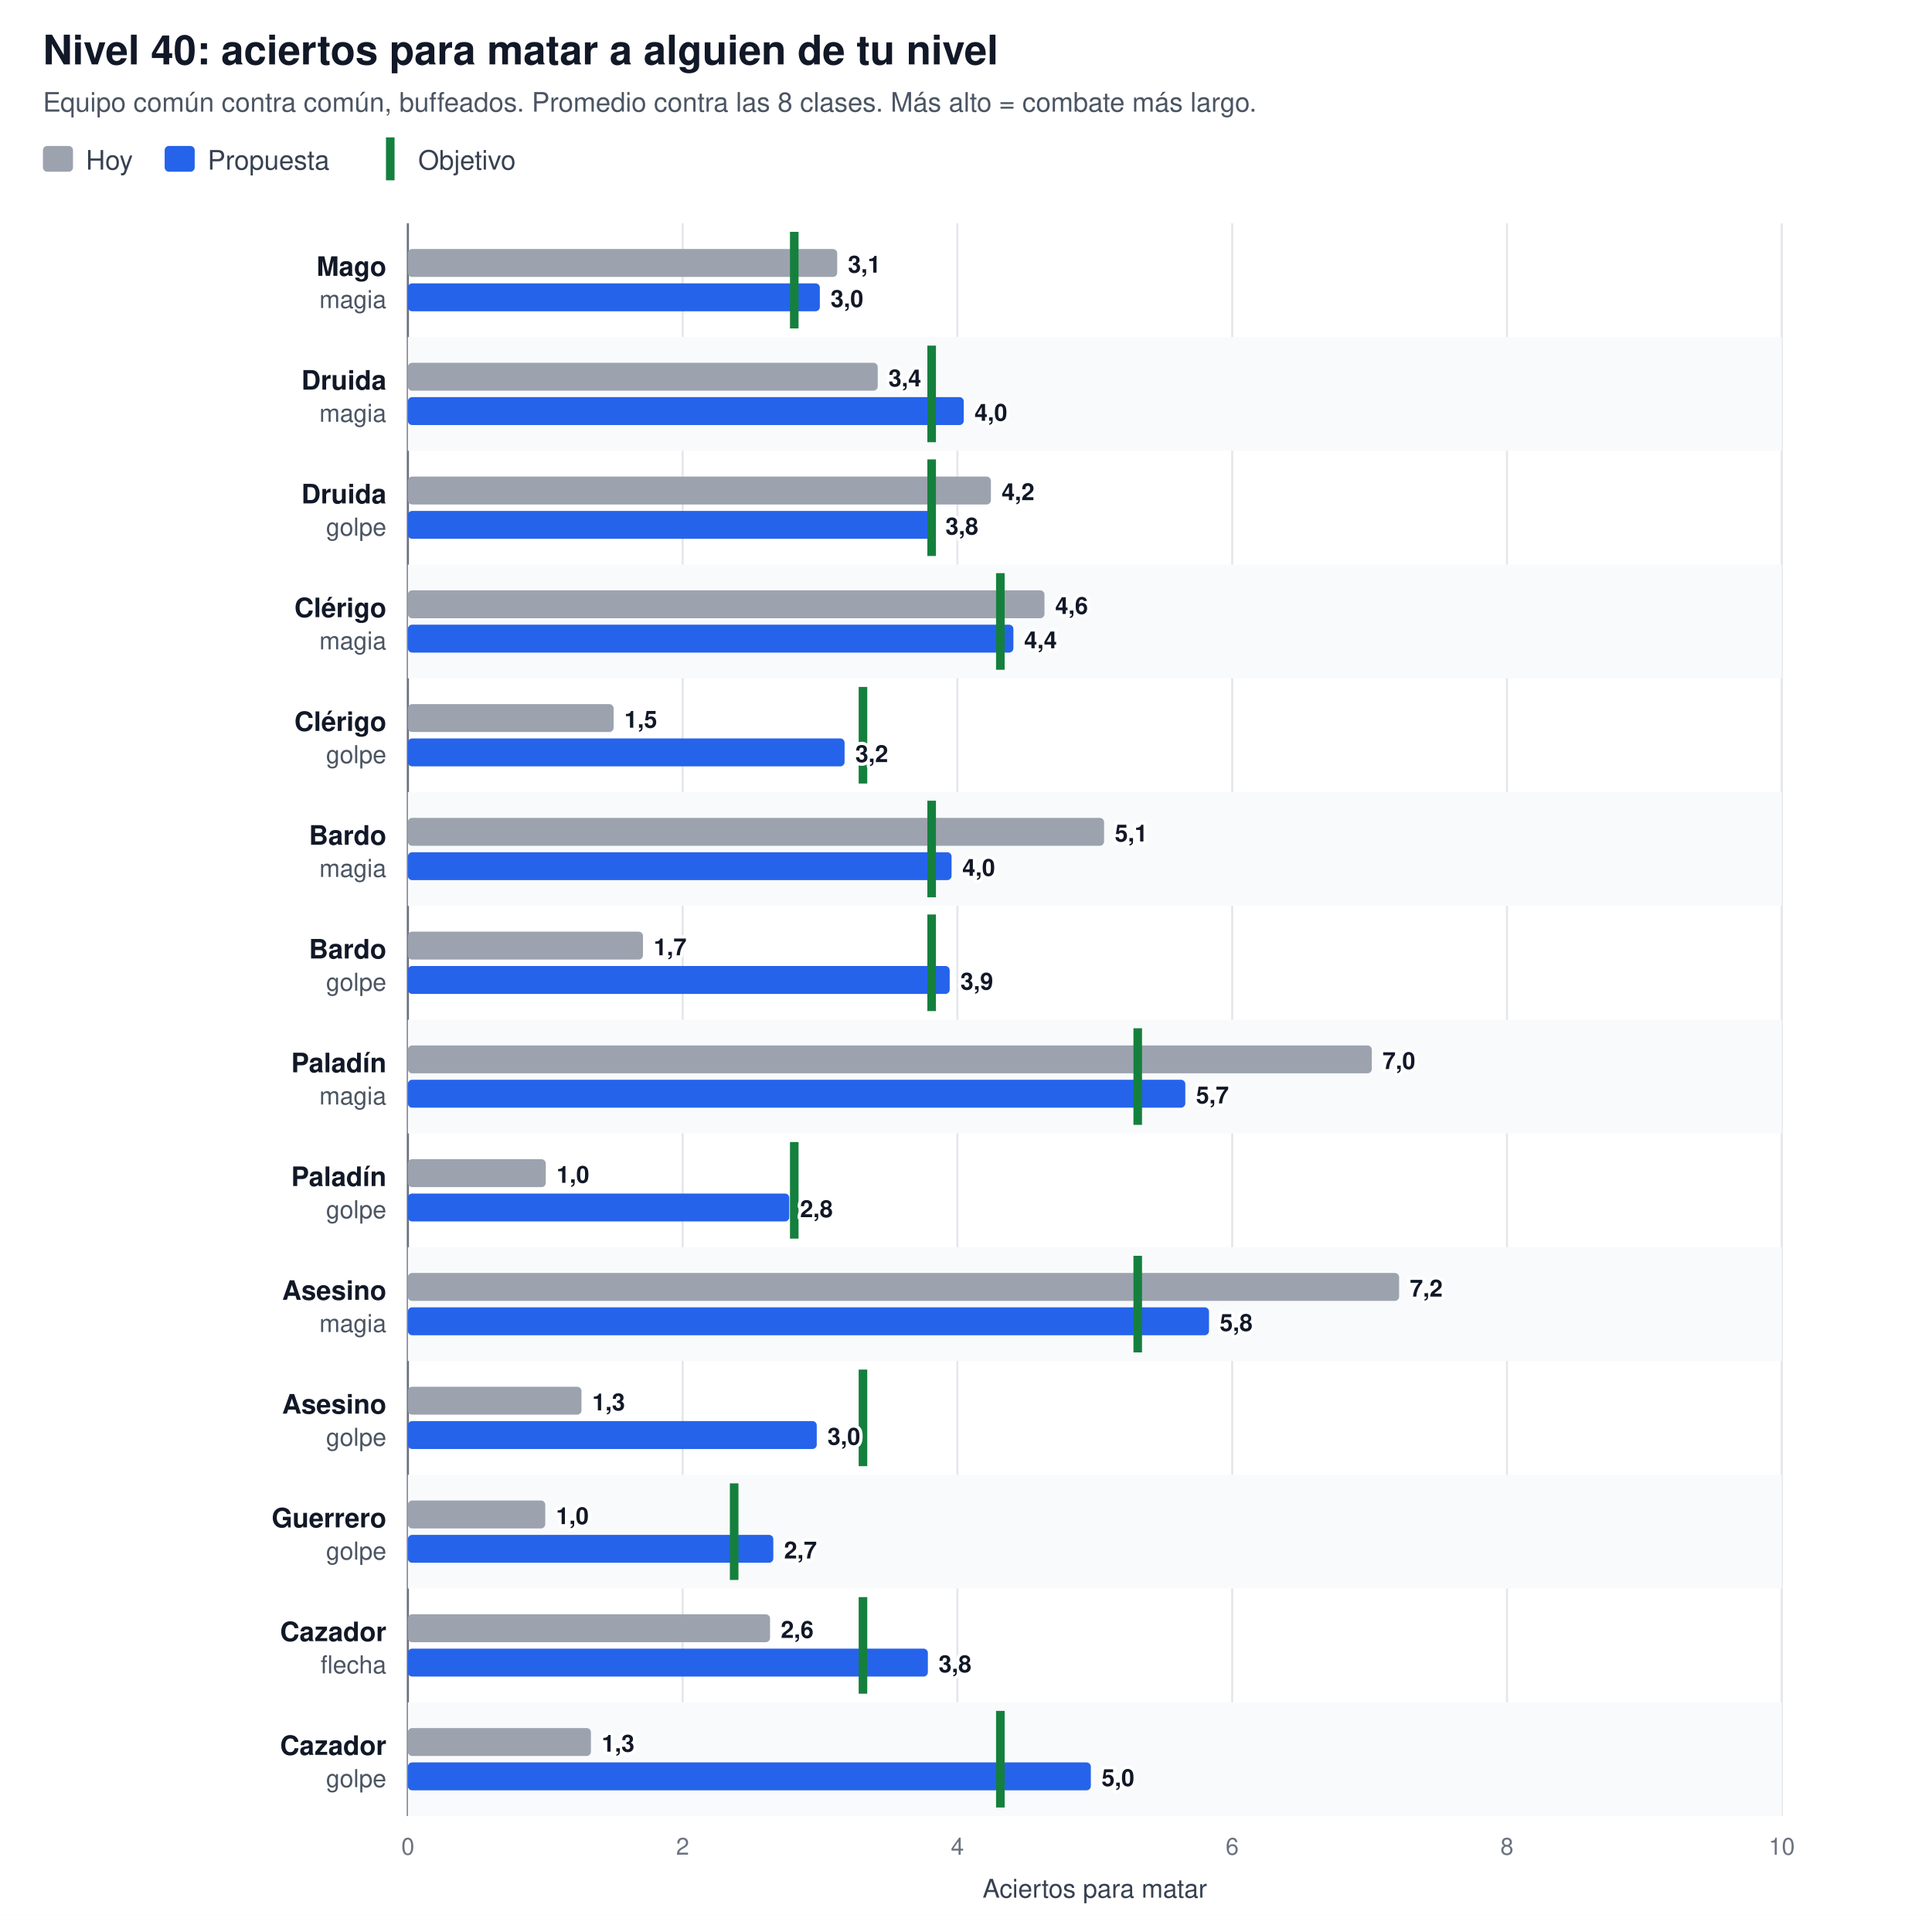
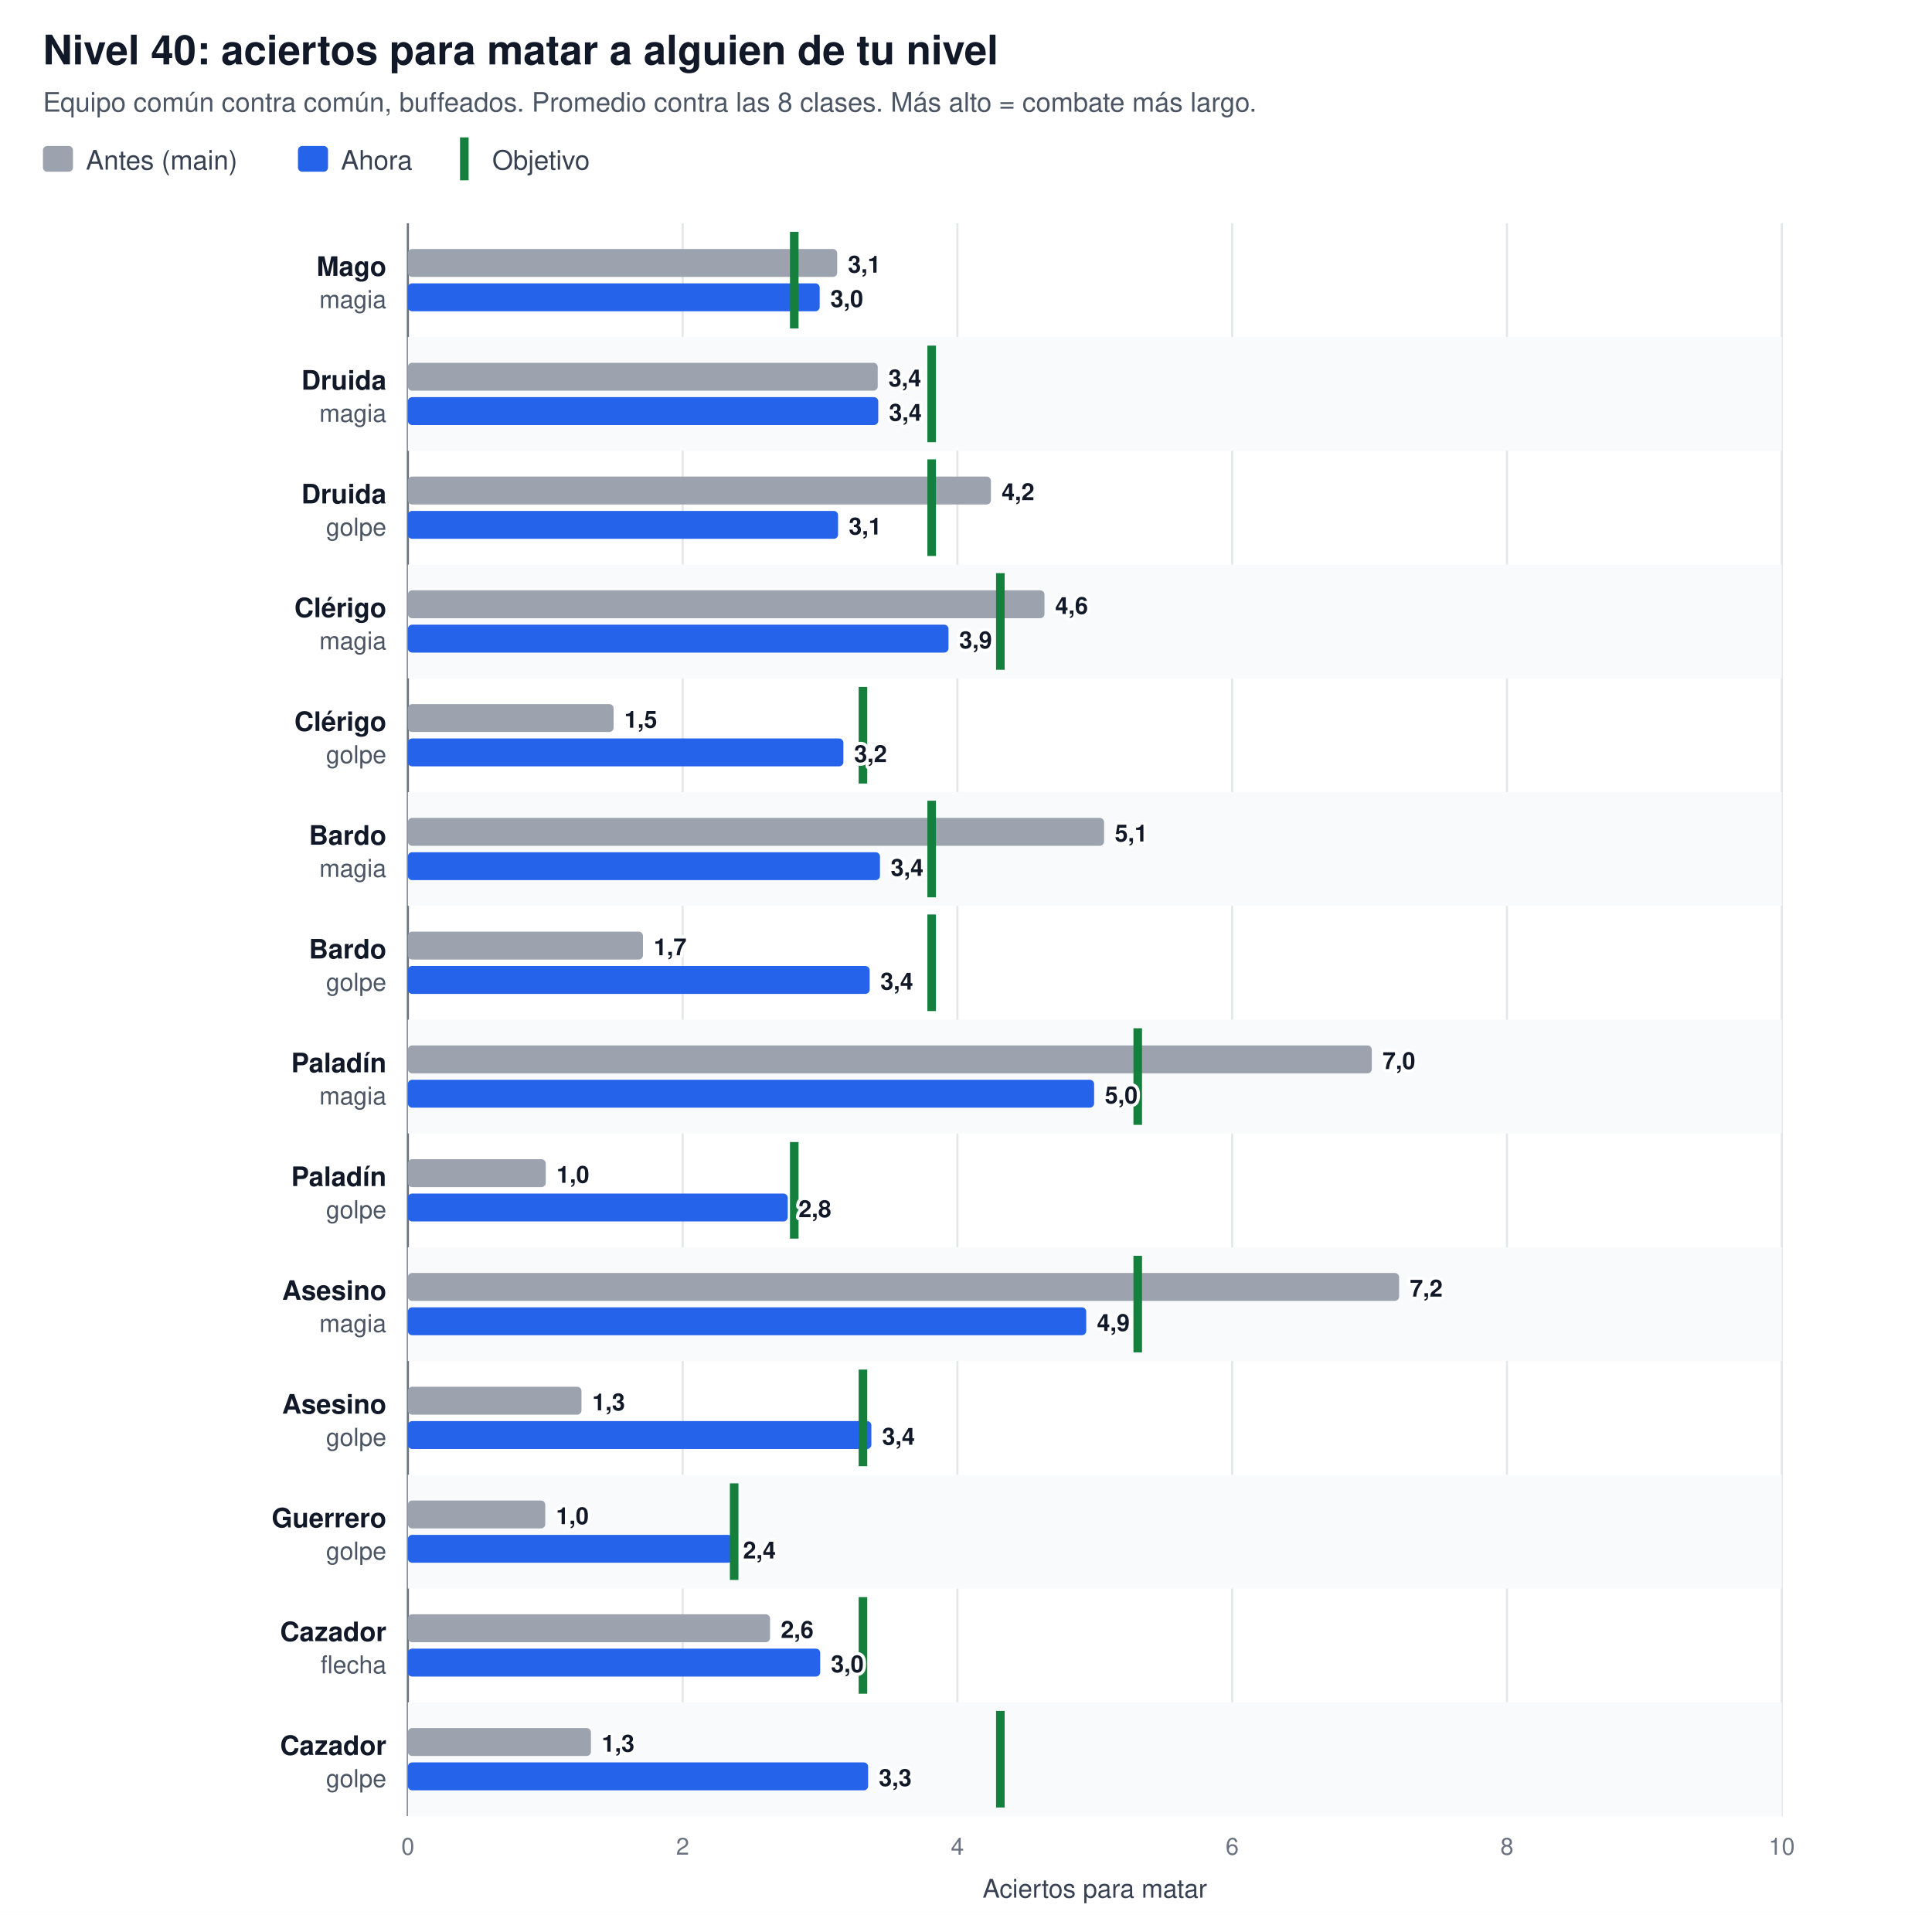
<svg xmlns="http://www.w3.org/2000/svg" width="900" height="892" viewBox="0 0 900 892" font-family="Helvetica, Arial, sans-serif">
  <rect width="100%" height="100%" fill="#ffffff" />
  <text x="20" y="30" font-size="19" font-weight="700" fill="#111827">Nivel 40: aciertos para matar a alguien de tu nivel</text>
  <text x="20" y="52" font-size="12.5" fill="#4b5563">Equipo común contra común, buffeados. Promedio contra las 8 clases. Más alto = combate más largo.</text>
  <rect x="20" y="68" width="14" height="12" fill="#9ca3af" rx="2" />
-   <text x="40" y="79" font-size="12.5" fill="#374151">Hoy</text>
-   <rect x="76.7" y="68" width="14" height="12" fill="#2563eb" rx="2" />
-   <text x="96.7" y="79" font-size="12.5" fill="#374151">Propuesta</text>
-   <rect x="179.8" y="64" width="4" height="20" fill="#15803d" />
-   <text x="194.8" y="79" font-size="12.5" fill="#374151">Objetivo</text>
+   <text x="40" y="79" font-size="12.5" fill="#374151">Antes (main)</text>
+   <rect x="138.8" y="68" width="14" height="12" fill="#2563eb" rx="2" />
+   <text x="158.8" y="79" font-size="12.5" fill="#374151">Ahora</text>
+   <rect x="214.3" y="64" width="4" height="20" fill="#15803d" />
+   <text x="229.3" y="79" font-size="12.5" fill="#374151">Objetivo</text>
  <line x1="190" y1="104" x2="190" y2="846" stroke="#6b7280" stroke-width="1" />
  <text x="190" y="864" font-size="11" text-anchor="middle" fill="#6b7280">0</text>
  <line x1="318" y1="104" x2="318" y2="846" stroke="#e5e7eb" stroke-width="1" />
  <text x="318" y="864" font-size="11" text-anchor="middle" fill="#6b7280">2</text>
  <line x1="446" y1="104" x2="446" y2="846" stroke="#e5e7eb" stroke-width="1" />
  <text x="446" y="864" font-size="11" text-anchor="middle" fill="#6b7280">4</text>
  <line x1="574" y1="104" x2="574" y2="846" stroke="#e5e7eb" stroke-width="1" />
  <text x="574" y="864" font-size="11" text-anchor="middle" fill="#6b7280">6</text>
  <line x1="702" y1="104" x2="702" y2="846" stroke="#e5e7eb" stroke-width="1" />
  <text x="702" y="864" font-size="11" text-anchor="middle" fill="#6b7280">8</text>
  <line x1="830" y1="104" x2="830" y2="846" stroke="#e5e7eb" stroke-width="1" />
  <text x="830" y="864" font-size="11" text-anchor="middle" fill="#6b7280">10</text>
  <text x="510" y="884" font-size="12" text-anchor="middle" fill="#374151">Aciertos para matar</text>
  <text x="180" y="128.5" font-size="12.5" font-weight="600" text-anchor="end" fill="#111827">Mago</text>
  <text x="180" y="143.5" font-size="11.5" text-anchor="end" fill="#4b5563">magia</text>
  <rect x="190" y="116" width="200" height="13" fill="#9ca3af" rx="2" />
-   <rect x="190" y="132" width="191.92" height="13" fill="#2563eb" rx="2" />
+   <rect x="190" y="132" width="191.84" height="13" fill="#2563eb" rx="2" />
  <rect x="368" y="108" width="4" height="45" fill="#15803d" />
  <text x="395" y="127" font-size="11" font-weight="600" fill="#111827" paint-order="stroke" stroke="#ffffff" stroke-width="3" stroke-linejoin="round">3,1</text>
-   <text x="386.92" y="143" font-size="11" font-weight="600" fill="#111827" paint-order="stroke" stroke="#ffffff" stroke-width="3" stroke-linejoin="round">3,0</text>
+   <text x="386.84" y="143" font-size="11" font-weight="600" fill="#111827" paint-order="stroke" stroke="#ffffff" stroke-width="3" stroke-linejoin="round">3,0</text>
  <rect x="190" y="157" width="640" height="53" fill="#f9fafb" />
  <text x="180" y="181.5" font-size="12.5" font-weight="600" text-anchor="end" fill="#111827">Druida</text>
  <text x="180" y="196.5" font-size="11.5" text-anchor="end" fill="#4b5563">magia</text>
  <rect x="190" y="169" width="218.88" height="13" fill="#9ca3af" rx="2" />
-   <rect x="190" y="185" width="258.96" height="13" fill="#2563eb" rx="2" />
+   <rect x="190" y="185" width="219.12" height="13" fill="#2563eb" rx="2" />
  <rect x="432" y="161" width="4" height="45" fill="#15803d" />
  <text x="413.88" y="180" font-size="11" font-weight="600" fill="#111827" paint-order="stroke" stroke="#ffffff" stroke-width="3" stroke-linejoin="round">3,4</text>
-   <text x="453.96" y="196" font-size="11" font-weight="600" fill="#111827" paint-order="stroke" stroke="#ffffff" stroke-width="3" stroke-linejoin="round">4,0</text>
+   <text x="414.12" y="196" font-size="11" font-weight="600" fill="#111827" paint-order="stroke" stroke="#ffffff" stroke-width="3" stroke-linejoin="round">3,4</text>
  <text x="180" y="234.5" font-size="12.5" font-weight="600" text-anchor="end" fill="#111827">Druida</text>
  <text x="180" y="249.5" font-size="11.5" text-anchor="end" fill="#4b5563">golpe</text>
  <rect x="190" y="222" width="271.6" height="13" fill="#9ca3af" rx="2" />
-   <rect x="190" y="238" width="245.44" height="13" fill="#2563eb" rx="2" />
+   <rect x="190" y="238" width="200.4" height="13" fill="#2563eb" rx="2" />
  <rect x="432" y="214" width="4" height="45" fill="#15803d" />
  <text x="466.6" y="233" font-size="11" font-weight="600" fill="#111827" paint-order="stroke" stroke="#ffffff" stroke-width="3" stroke-linejoin="round">4,2</text>
-   <text x="440.44" y="249" font-size="11" font-weight="600" fill="#111827" paint-order="stroke" stroke="#ffffff" stroke-width="3" stroke-linejoin="round">3,8</text>
+   <text x="395.4" y="249" font-size="11" font-weight="600" fill="#111827" paint-order="stroke" stroke="#ffffff" stroke-width="3" stroke-linejoin="round">3,1</text>
  <rect x="190" y="263" width="640" height="53" fill="#f9fafb" />
  <text x="180" y="287.5" font-size="12.5" font-weight="600" text-anchor="end" fill="#111827">Clérigo</text>
  <text x="180" y="302.5" font-size="11.5" text-anchor="end" fill="#4b5563">magia</text>
  <rect x="190" y="275" width="296.56" height="13" fill="#9ca3af" rx="2" />
-   <rect x="190" y="291" width="282.08" height="13" fill="#2563eb" rx="2" />
+   <rect x="190" y="291" width="251.84" height="13" fill="#2563eb" rx="2" />
  <rect x="464" y="267" width="4" height="45" fill="#15803d" />
  <text x="491.56" y="286" font-size="11" font-weight="600" fill="#111827" paint-order="stroke" stroke="#ffffff" stroke-width="3" stroke-linejoin="round">4,6</text>
-   <text x="477.08" y="302" font-size="11" font-weight="600" fill="#111827" paint-order="stroke" stroke="#ffffff" stroke-width="3" stroke-linejoin="round">4,4</text>
+   <text x="446.84" y="302" font-size="11" font-weight="600" fill="#111827" paint-order="stroke" stroke="#ffffff" stroke-width="3" stroke-linejoin="round">3,9</text>
  <text x="180" y="340.5" font-size="12.5" font-weight="600" text-anchor="end" fill="#111827">Clérigo</text>
  <text x="180" y="355.5" font-size="11.5" text-anchor="end" fill="#4b5563">golpe</text>
  <rect x="190" y="328" width="95.84" height="13" fill="#9ca3af" rx="2" />
-   <rect x="190" y="344" width="203.44" height="13" fill="#2563eb" rx="2" />
+   <rect x="190" y="344" width="202.88" height="13" fill="#2563eb" rx="2" />
  <rect x="400" y="320" width="4" height="45" fill="#15803d" />
  <text x="290.84" y="339" font-size="11" font-weight="600" fill="#111827" paint-order="stroke" stroke="#ffffff" stroke-width="3" stroke-linejoin="round">1,5</text>
-   <text x="398.44" y="355" font-size="11" font-weight="600" fill="#111827" paint-order="stroke" stroke="#ffffff" stroke-width="3" stroke-linejoin="round">3,2</text>
+   <text x="397.88" y="355" font-size="11" font-weight="600" fill="#111827" paint-order="stroke" stroke="#ffffff" stroke-width="3" stroke-linejoin="round">3,2</text>
  <rect x="190" y="369" width="640" height="53" fill="#f9fafb" />
  <text x="180" y="393.5" font-size="12.5" font-weight="600" text-anchor="end" fill="#111827">Bardo</text>
  <text x="180" y="408.5" font-size="11.5" text-anchor="end" fill="#4b5563">magia</text>
  <rect x="190" y="381" width="324.32" height="13" fill="#9ca3af" rx="2" />
-   <rect x="190" y="397" width="253.28" height="13" fill="#2563eb" rx="2" />
+   <rect x="190" y="397" width="219.92" height="13" fill="#2563eb" rx="2" />
  <rect x="432" y="373" width="4" height="45" fill="#15803d" />
  <text x="519.32" y="392" font-size="11" font-weight="600" fill="#111827" paint-order="stroke" stroke="#ffffff" stroke-width="3" stroke-linejoin="round">5,1</text>
-   <text x="448.28" y="408" font-size="11" font-weight="600" fill="#111827" paint-order="stroke" stroke="#ffffff" stroke-width="3" stroke-linejoin="round">4,0</text>
+   <text x="414.92" y="408" font-size="11" font-weight="600" fill="#111827" paint-order="stroke" stroke="#ffffff" stroke-width="3" stroke-linejoin="round">3,4</text>
  <text x="180" y="446.5" font-size="12.5" font-weight="600" text-anchor="end" fill="#111827">Bardo</text>
  <text x="180" y="461.5" font-size="11.5" text-anchor="end" fill="#4b5563">golpe</text>
  <rect x="190" y="434" width="109.52" height="13" fill="#9ca3af" rx="2" />
-   <rect x="190" y="450" width="252.4" height="13" fill="#2563eb" rx="2" />
+   <rect x="190" y="450" width="215.12" height="13" fill="#2563eb" rx="2" />
  <rect x="432" y="426" width="4" height="45" fill="#15803d" />
  <text x="304.52" y="445" font-size="11" font-weight="600" fill="#111827" paint-order="stroke" stroke="#ffffff" stroke-width="3" stroke-linejoin="round">1,7</text>
-   <text x="447.4" y="461" font-size="11" font-weight="600" fill="#111827" paint-order="stroke" stroke="#ffffff" stroke-width="3" stroke-linejoin="round">3,9</text>
+   <text x="410.12" y="461" font-size="11" font-weight="600" fill="#111827" paint-order="stroke" stroke="#ffffff" stroke-width="3" stroke-linejoin="round">3,4</text>
  <rect x="190" y="475" width="640" height="53" fill="#f9fafb" />
  <text x="180" y="499.5" font-size="12.5" font-weight="600" text-anchor="end" fill="#111827">Paladín</text>
  <text x="180" y="514.5" font-size="11.5" text-anchor="end" fill="#4b5563">magia</text>
  <rect x="190" y="487" width="449.04" height="13" fill="#9ca3af" rx="2" />
-   <rect x="190" y="503" width="362.16" height="13" fill="#2563eb" rx="2" />
+   <rect x="190" y="503" width="319.68" height="13" fill="#2563eb" rx="2" />
  <rect x="528" y="479" width="4" height="45" fill="#15803d" />
  <text x="644.04" y="498" font-size="11" font-weight="600" fill="#111827" paint-order="stroke" stroke="#ffffff" stroke-width="3" stroke-linejoin="round">7,0</text>
-   <text x="557.16" y="514" font-size="11" font-weight="600" fill="#111827" paint-order="stroke" stroke="#ffffff" stroke-width="3" stroke-linejoin="round">5,7</text>
+   <text x="514.68" y="514" font-size="11" font-weight="600" fill="#111827" paint-order="stroke" stroke="#ffffff" stroke-width="3" stroke-linejoin="round">5,0</text>
  <text x="180" y="552.5" font-size="12.5" font-weight="600" text-anchor="end" fill="#111827">Paladín</text>
  <text x="180" y="567.5" font-size="11.5" text-anchor="end" fill="#4b5563">golpe</text>
  <rect x="190" y="540" width="64.24" height="13" fill="#9ca3af" rx="2" />
-   <rect x="190" y="556" width="177.68" height="13" fill="#2563eb" rx="2" />
+   <rect x="190" y="556" width="176.96" height="13" fill="#2563eb" rx="2" />
  <rect x="368" y="532" width="4" height="45" fill="#15803d" />
  <text x="259.24" y="551" font-size="11" font-weight="600" fill="#111827" paint-order="stroke" stroke="#ffffff" stroke-width="3" stroke-linejoin="round">1,0</text>
-   <text x="372.68" y="567" font-size="11" font-weight="600" fill="#111827" paint-order="stroke" stroke="#ffffff" stroke-width="3" stroke-linejoin="round">2,8</text>
+   <text x="371.96" y="567" font-size="11" font-weight="600" fill="#111827" paint-order="stroke" stroke="#ffffff" stroke-width="3" stroke-linejoin="round">2,8</text>
  <rect x="190" y="581" width="640" height="53" fill="#f9fafb" />
  <text x="180" y="605.5" font-size="12.5" font-weight="600" text-anchor="end" fill="#111827">Asesino</text>
  <text x="180" y="620.5" font-size="11.5" text-anchor="end" fill="#4b5563">magia</text>
  <rect x="190" y="593" width="461.76" height="13" fill="#9ca3af" rx="2" />
-   <rect x="190" y="609" width="373.2" height="13" fill="#2563eb" rx="2" />
+   <rect x="190" y="609" width="316" height="13" fill="#2563eb" rx="2" />
  <rect x="528" y="585" width="4" height="45" fill="#15803d" />
  <text x="656.76" y="604" font-size="11" font-weight="600" fill="#111827" paint-order="stroke" stroke="#ffffff" stroke-width="3" stroke-linejoin="round">7,2</text>
-   <text x="568.2" y="620" font-size="11" font-weight="600" fill="#111827" paint-order="stroke" stroke="#ffffff" stroke-width="3" stroke-linejoin="round">5,8</text>
+   <text x="511" y="620" font-size="11" font-weight="600" fill="#111827" paint-order="stroke" stroke="#ffffff" stroke-width="3" stroke-linejoin="round">4,9</text>
  <text x="180" y="658.5" font-size="12.5" font-weight="600" text-anchor="end" fill="#111827">Asesino</text>
  <text x="180" y="673.5" font-size="11.5" text-anchor="end" fill="#4b5563">golpe</text>
  <rect x="190" y="646" width="80.88" height="13" fill="#9ca3af" rx="2" />
-   <rect x="190" y="662" width="190.48" height="13" fill="#2563eb" rx="2" />
+   <rect x="190" y="662" width="215.92" height="13" fill="#2563eb" rx="2" />
  <rect x="400" y="638" width="4" height="45" fill="#15803d" />
  <text x="275.88" y="657" font-size="11" font-weight="600" fill="#111827" paint-order="stroke" stroke="#ffffff" stroke-width="3" stroke-linejoin="round">1,3</text>
-   <text x="385.48" y="673" font-size="11" font-weight="600" fill="#111827" paint-order="stroke" stroke="#ffffff" stroke-width="3" stroke-linejoin="round">3,0</text>
+   <text x="410.92" y="673" font-size="11" font-weight="600" fill="#111827" paint-order="stroke" stroke="#ffffff" stroke-width="3" stroke-linejoin="round">3,4</text>
  <rect x="190" y="687" width="640" height="53" fill="#f9fafb" />
  <text x="180" y="711.5" font-size="12.5" font-weight="600" text-anchor="end" fill="#111827">Guerrero</text>
  <text x="180" y="726.5" font-size="11.5" text-anchor="end" fill="#4b5563">golpe</text>
  <rect x="190" y="699" width="64" height="13" fill="#9ca3af" rx="2" />
-   <rect x="190" y="715" width="170.24" height="13" fill="#2563eb" rx="2" />
+   <rect x="190" y="715" width="151.12" height="13" fill="#2563eb" rx="2" />
  <rect x="340" y="691" width="4" height="45" fill="#15803d" />
  <text x="259" y="710" font-size="11" font-weight="600" fill="#111827" paint-order="stroke" stroke="#ffffff" stroke-width="3" stroke-linejoin="round">1,0</text>
-   <text x="365.24" y="726" font-size="11" font-weight="600" fill="#111827" paint-order="stroke" stroke="#ffffff" stroke-width="3" stroke-linejoin="round">2,7</text>
+   <text x="346.12" y="726" font-size="11" font-weight="600" fill="#111827" paint-order="stroke" stroke="#ffffff" stroke-width="3" stroke-linejoin="round">2,4</text>
  <text x="180" y="764.5" font-size="12.5" font-weight="600" text-anchor="end" fill="#111827">Cazador</text>
  <text x="180" y="779.5" font-size="11.5" text-anchor="end" fill="#4b5563">flecha</text>
  <rect x="190" y="752" width="168.72" height="13" fill="#9ca3af" rx="2" />
-   <rect x="190" y="768" width="242.24" height="13" fill="#2563eb" rx="2" />
+   <rect x="190" y="768" width="192.08" height="13" fill="#2563eb" rx="2" />
  <rect x="400" y="744" width="4" height="45" fill="#15803d" />
  <text x="363.72" y="763" font-size="11" font-weight="600" fill="#111827" paint-order="stroke" stroke="#ffffff" stroke-width="3" stroke-linejoin="round">2,6</text>
-   <text x="437.24" y="779" font-size="11" font-weight="600" fill="#111827" paint-order="stroke" stroke="#ffffff" stroke-width="3" stroke-linejoin="round">3,8</text>
+   <text x="387.08" y="779" font-size="11" font-weight="600" fill="#111827" paint-order="stroke" stroke="#ffffff" stroke-width="3" stroke-linejoin="round">3,0</text>
  <rect x="190" y="793" width="640" height="53" fill="#f9fafb" />
  <text x="180" y="817.5" font-size="12.5" font-weight="600" text-anchor="end" fill="#111827">Cazador</text>
  <text x="180" y="832.5" font-size="11.5" text-anchor="end" fill="#4b5563">golpe</text>
  <rect x="190" y="805" width="85.28" height="13" fill="#9ca3af" rx="2" />
-   <rect x="190" y="821" width="318.16" height="13" fill="#2563eb" rx="2" />
+   <rect x="190" y="821" width="214.4" height="13" fill="#2563eb" rx="2" />
  <rect x="464" y="797" width="4" height="45" fill="#15803d" />
  <text x="280.28" y="816" font-size="11" font-weight="600" fill="#111827" paint-order="stroke" stroke="#ffffff" stroke-width="3" stroke-linejoin="round">1,3</text>
-   <text x="513.16" y="832" font-size="11" font-weight="600" fill="#111827" paint-order="stroke" stroke="#ffffff" stroke-width="3" stroke-linejoin="round">5,0</text>
+   <text x="409.4" y="832" font-size="11" font-weight="600" fill="#111827" paint-order="stroke" stroke="#ffffff" stroke-width="3" stroke-linejoin="round">3,3</text>
</svg>
